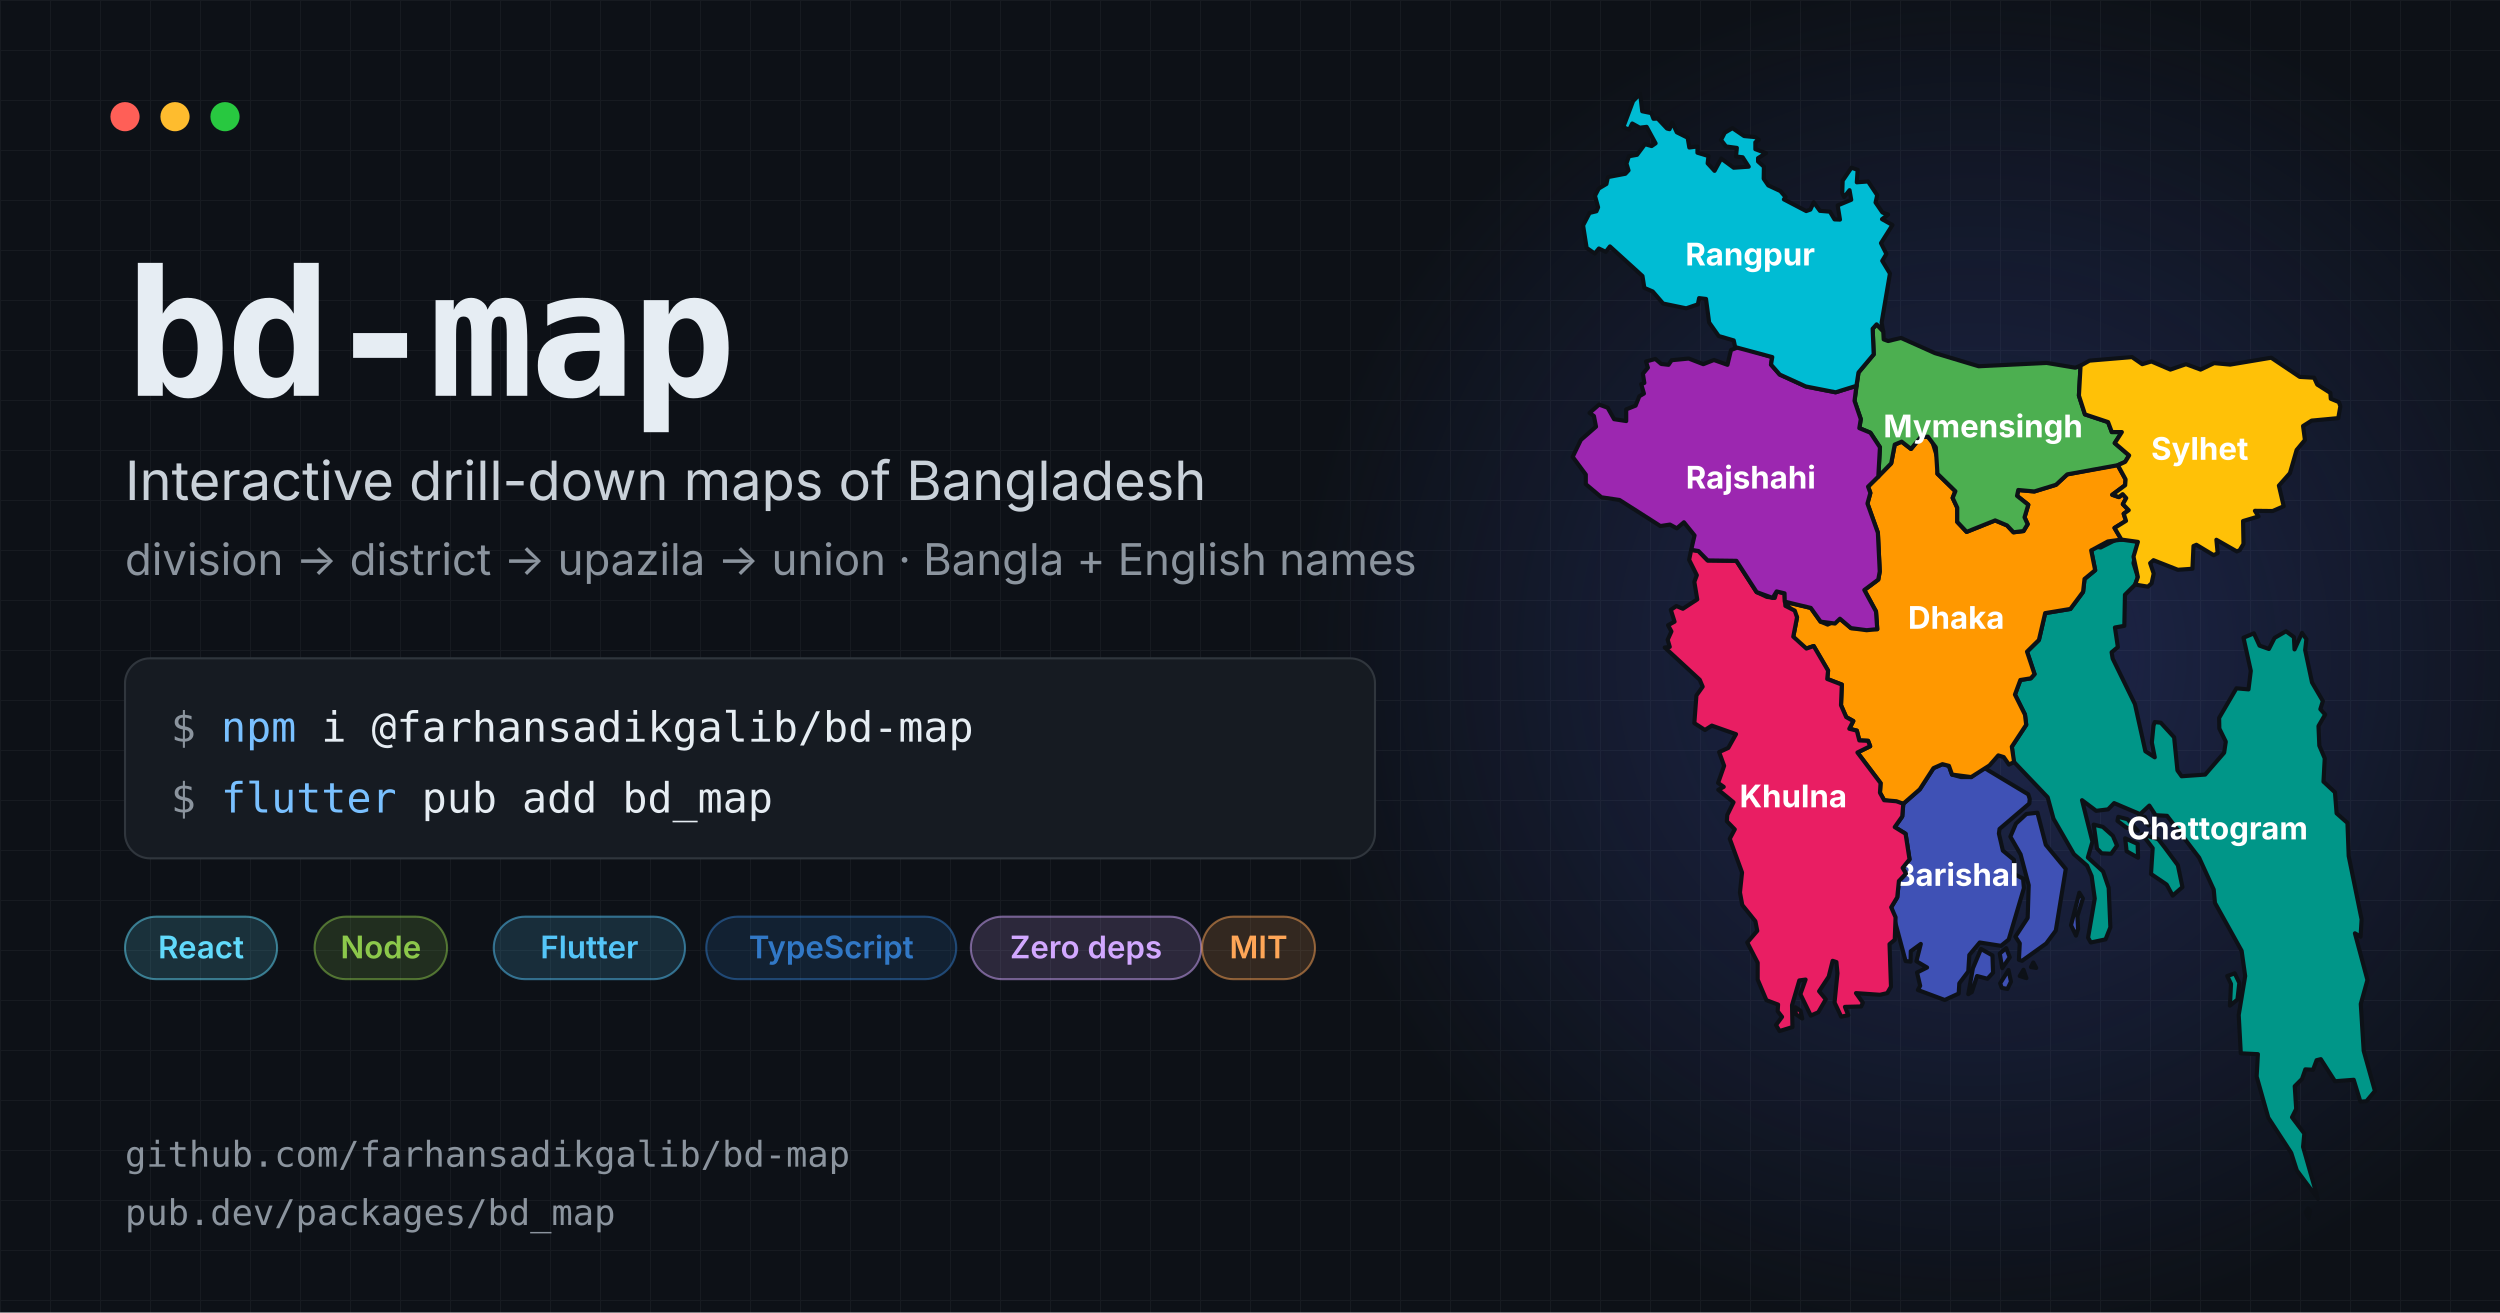
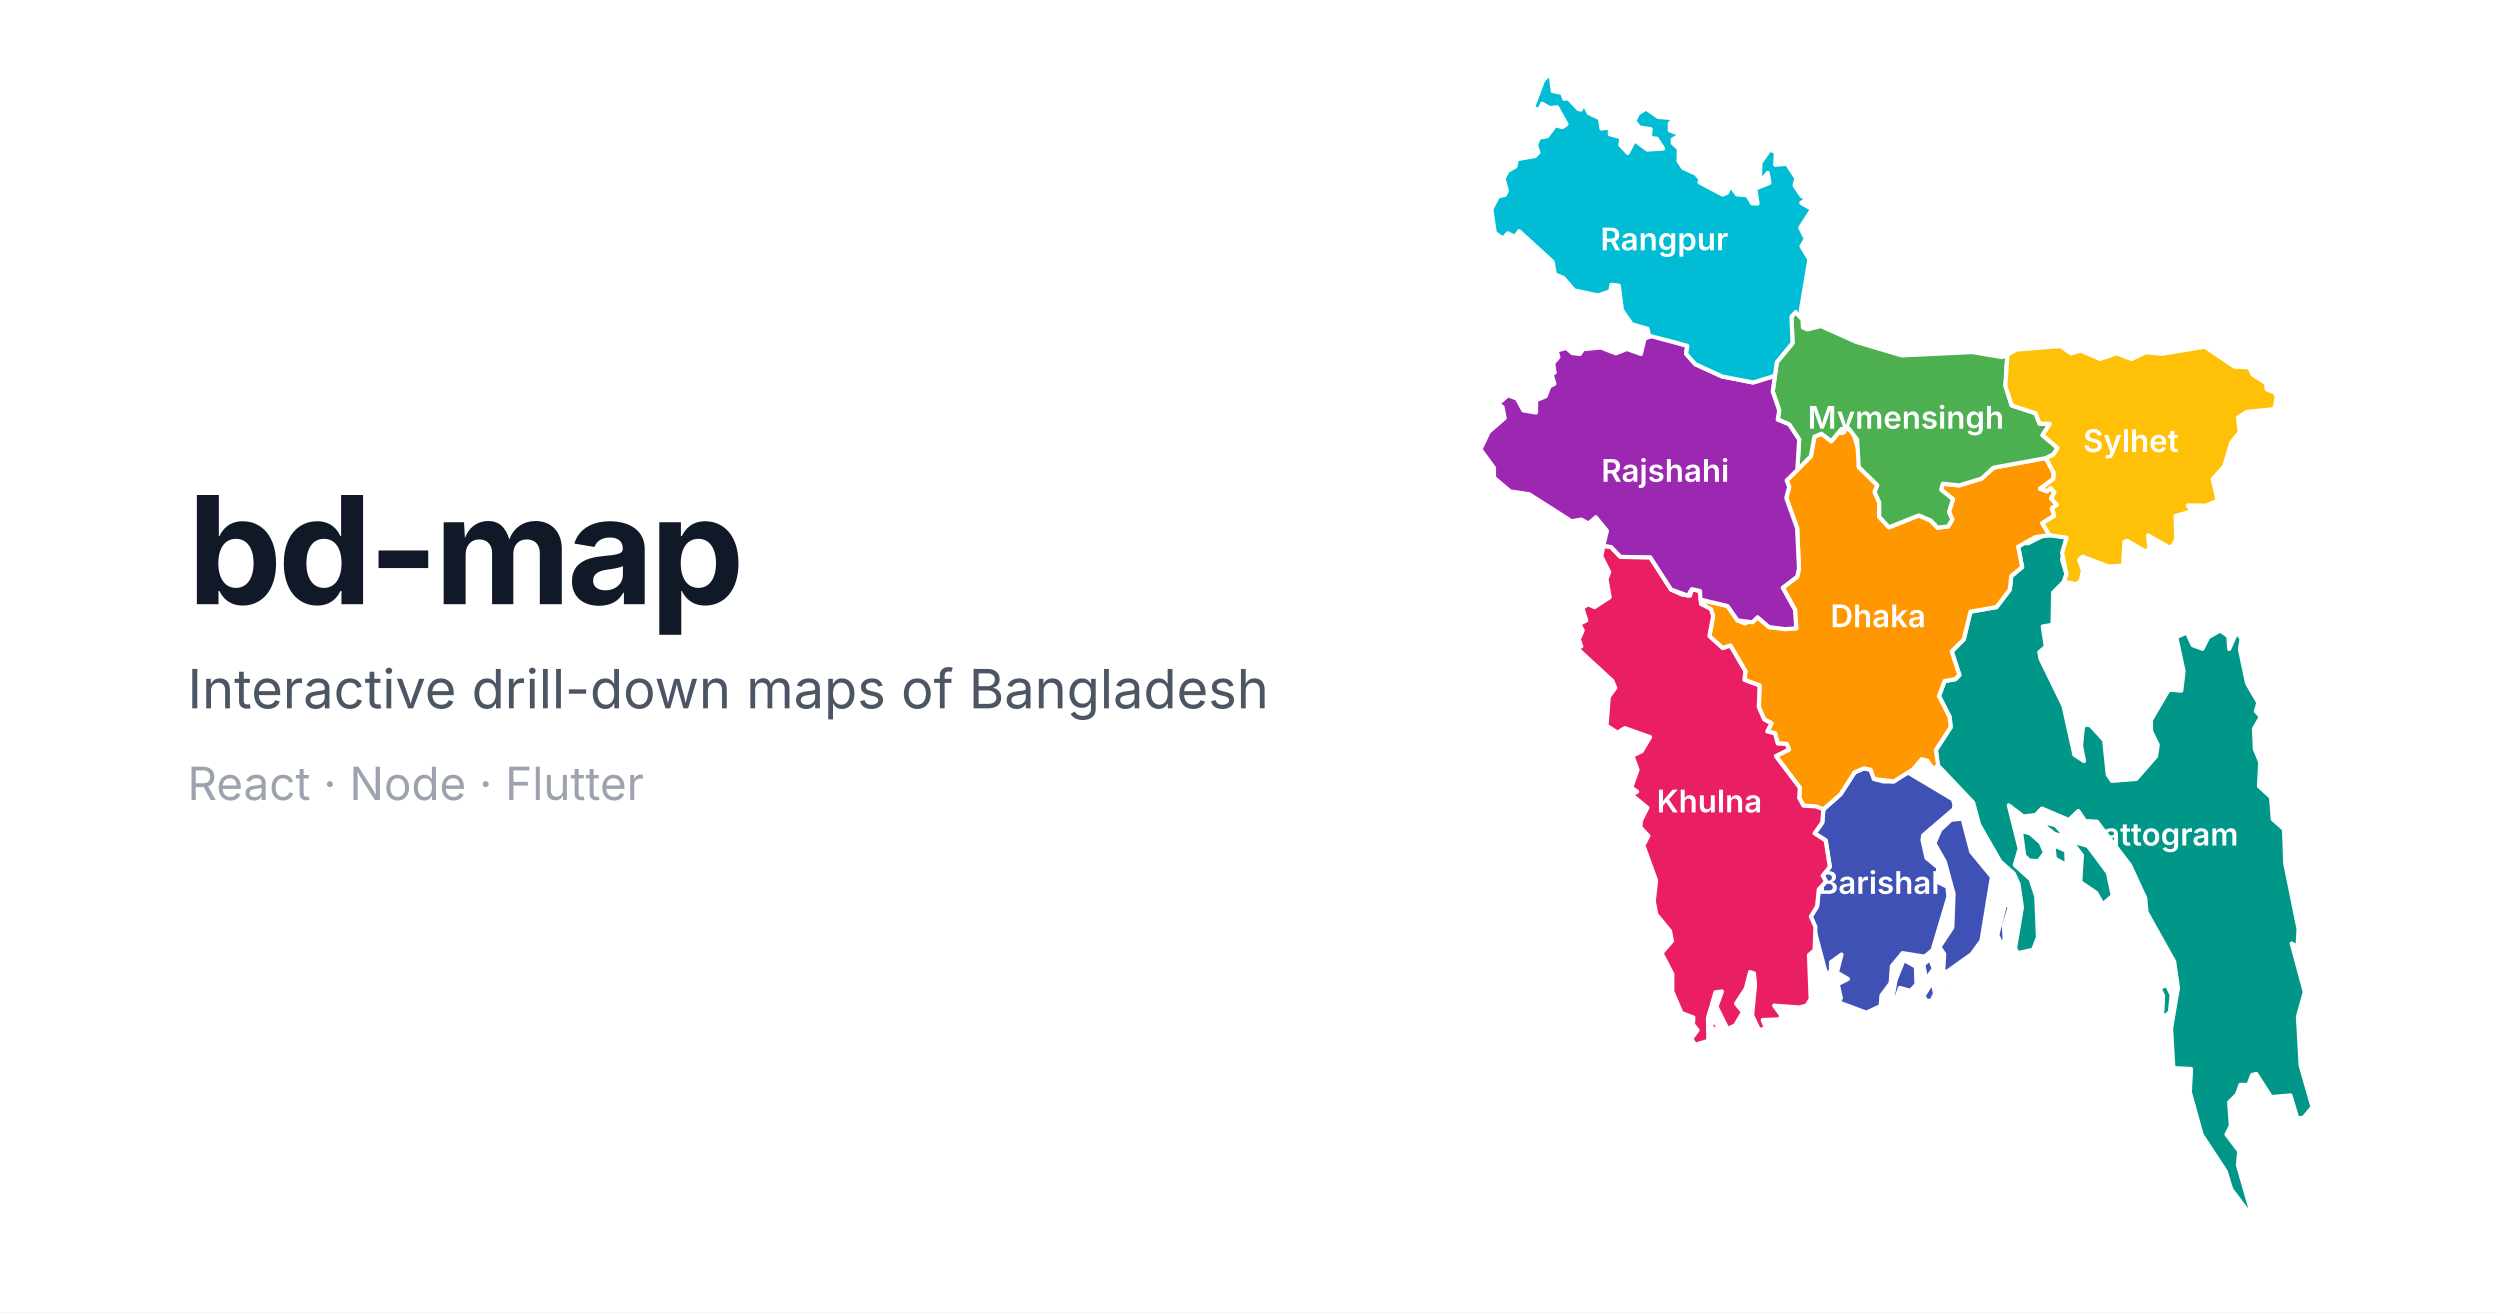
<svg xmlns="http://www.w3.org/2000/svg" width="1200" height="630" viewBox="0 0 1200 630">
-   <defs>
-     <pattern id="grid" width="24" height="24" patternUnits="userSpaceOnUse">
-       <path d="M24 0H0V24" fill="none" stroke="#ffffff" stroke-opacity="0.045" />
-     </pattern>
-     <radialGradient id="glow" cx="0.5" cy="0.5" r="0.5">
-       <stop offset="0" stop-color="#3F51B5" stop-opacity="0.35" />
-       <stop offset="1" stop-color="#3F51B5" stop-opacity="0" />
-     </radialGradient>
-   </defs>
-   <rect width="1200" height="630" fill="#0d1117" />
-   <rect width="1200" height="630" fill="url(#grid)" />
-   <circle cx="947.439" cy="315" r="330" fill="url(#glow)" />
-   <circle cx="60" cy="56" r="7" fill="#ff5f57" />
-   <circle cx="84" cy="56" r="7" fill="#febc2e" />
-   <circle cx="108" cy="56" r="7" fill="#28c840" />
-   <text x="60" y="190" font-family="ui-monospace, SFMono-Regular, Menlo, Consolas, monospace" font-size="84" font-weight="700" fill="#e6edf3" letter-spacing="-2">bd-map</text>
-   <text x="60" y="240" font-family="-apple-system, 'Segoe UI', Inter, Roboto, sans-serif" font-size="26" fill="#c9d1d9">Interactive drill-down maps of Bangladesh</text>
-   <text x="60" y="276" font-family="-apple-system, 'Segoe UI', Inter, Roboto, sans-serif" font-size="21" fill="#8b949e">division → district → upazila → union · Bangla + English names</text>
-   <g transform="translate(60 316)">
-     <rect width="600" height="96" rx="12" fill="#161b22" stroke="#30363d" />
-     <text x="22" y="40" font-family="ui-monospace, SFMono-Regular, Menlo, Consolas, monospace" font-size="20" fill="#8b949e">$ <tspan fill="#79c0ff">npm</tspan>
-       <tspan fill="#e6edf3">i @farhansadikgalib/bd-map</tspan>
-     </text>
-     <text x="22" y="74" font-family="ui-monospace, SFMono-Regular, Menlo, Consolas, monospace" font-size="20" fill="#8b949e">$ <tspan fill="#79c0ff">flutter</tspan>
-       <tspan fill="#e6edf3">pub add bd_map</tspan>
-     </text>
-   </g>
-   <g transform="translate(60 440)">
-     <rect width="73" height="30" rx="15" fill="#61dafb" fill-opacity="0.16" stroke="#61dafb" stroke-opacity="0.5" />
-     <text x="36.5" y="20" text-anchor="middle" font-family="-apple-system, 'Segoe UI', Inter, Roboto, sans-serif" font-size="15" font-weight="600" fill="#61dafb">React</text>
-   </g>
-   <g transform="translate(151 440)">
-     <rect width="63.6" height="30" rx="15" fill="#8cc84b" fill-opacity="0.16" stroke="#8cc84b" stroke-opacity="0.5" />
-     <text x="31.8" y="20" text-anchor="middle" font-family="-apple-system, 'Segoe UI', Inter, Roboto, sans-serif" font-size="15" font-weight="600" fill="#8cc84b">Node</text>
-   </g>
-   <g transform="translate(237 440)">
-     <rect width="91.8" height="30" rx="15" fill="#54c5f8" fill-opacity="0.16" stroke="#54c5f8" stroke-opacity="0.5" />
-     <text x="45.9" y="20" text-anchor="middle" font-family="-apple-system, 'Segoe UI', Inter, Roboto, sans-serif" font-size="15" font-weight="600" fill="#54c5f8">Flutter</text>
-   </g>
-   <g transform="translate(339 440)">
-     <rect width="120" height="30" rx="15" fill="#3178c6" fill-opacity="0.16" stroke="#3178c6" stroke-opacity="0.5" />
-     <text x="60" y="20" text-anchor="middle" font-family="-apple-system, 'Segoe UI', Inter, Roboto, sans-serif" font-size="15" font-weight="600" fill="#3178c6">TypeScript</text>
-   </g>
-   <g transform="translate(466 440)">
-     <rect width="110.6" height="30" rx="15" fill="#d2a8ff" fill-opacity="0.16" stroke="#d2a8ff" stroke-opacity="0.5" />
-     <text x="55.3" y="20" text-anchor="middle" font-family="-apple-system, 'Segoe UI', Inter, Roboto, sans-serif" font-size="15" font-weight="600" fill="#d2a8ff">Zero deps</text>
-   </g>
-   <g transform="translate(577 440)">
-     <rect width="54.2" height="30" rx="15" fill="#ffa657" fill-opacity="0.16" stroke="#ffa657" stroke-opacity="0.5" />
-     <text x="27.1" y="20" text-anchor="middle" font-family="-apple-system, 'Segoe UI', Inter, Roboto, sans-serif" font-size="15" font-weight="600" fill="#ffa657">MIT</text>
-   </g>
-   <text x="60" y="560" font-family="ui-monospace, SFMono-Regular, Menlo, Consolas, monospace" font-size="17" fill="#8b949e">github.com/farhansadikgalib/bd-map</text>
-   <text x="60" y="588" font-family="ui-monospace, SFMono-Regular, Menlo, Consolas, monospace" font-size="17" fill="#8b949e">pub.dev/packages/bd_map</text>
-   <g transform="translate(754.8774 45)" stroke="#0d1117" stroke-width="2" stroke-linejoin="round">
-     <path d="M208.7 429.7L210.4 426.2L209.2 420.6L205.2 427L206 429.2ZM217.8 424.5L216.4 420.5L214.6 423.5ZM222.5 419.6L221.1 417L220 419.2ZM201.8 421.9L201.5 413.6L196 410.5L192.1 419.8L189.9 432.2L191.6 431.2L194.1 423.5L199.1 424.8ZM206.2 419.7L209.8 414.5L208.1 410.1L205 412.7ZM242.6 400.9L242.3 394.7L244.9 386.3L243.2 383.5L239.2 399.1L241.6 404.1ZM215.7 416.2L227.3 407.9L231.9 401.7L236.7 372.1L227.1 360.5L223.1 345.1L217.8 345.7L212.8 350.3L210.1 356.6L215 365.1L218.9 379.9L218.4 395.6L212.5 404.6L214.6 407.8L214.2 415.7ZM158.7 340.8L158.2 346.9L154.6 352L159.8 355.2L161.7 367.5L158.4 371.6L160 374.3L156.6 377.9L155.8 385.7L152.9 390.5L159.8 416.3L162.2 416.6L162.3 411.6L167.1 408.1L165 416.4L170.1 419.4L165.3 421.8L166.8 428.2L165.7 430.2L178.6 435L185.3 431.9L185.6 427L189.9 421.3L190.4 413.4L195.4 407.4L205.6 409L209.3 406L216.6 381.3L216.2 376.7L211.8 374.5L211.8 367.7L206.5 363.3L204.6 355.1L204.9 352.9L219.2 340.7L219.4 338.5L218.7 336.3L197.4 323.5L191.3 328L186.5 328L182.1 326.8L180.6 322.6L177.5 321.8L173.2 323.7L166.6 333.9Z" fill="#3F51B5" />
-     <text x="184.3" y="374.6" text-anchor="middle" dominant-baseline="middle" font-family="-apple-system, 'Segoe UI', Inter, Roboto, sans-serif" font-size="15" font-weight="700" fill="#fff" stroke="none" style="paint-order:stroke">Barishal</text>
-     <path d="M354 536L352.9 535.1L351.8 536.9L353.3 540ZM319.1 434.8L320 426.8L317.8 422.2L314.2 423.5L316 427.3L315.5 437.7ZM265.2 357.4L265.9 363.6L271.4 366.7L271.2 360.1ZM284.2 361.8L281.1 357.8L273.4 355.5L278.4 362.1L277.6 374.5L285.1 379.6L288 384.9L292.7 380.8L290.5 370.3ZM250.1 350.8L251.7 362.3L253.9 364.6L258.5 364.8L261.3 360.9L259.3 356.2L254.5 351.9ZM271.3 353.8L266.3 348.2L261.9 347.1L261.5 349L265.7 352.2ZM271.9 346.9L276.6 351.2L274.6 347.1ZM271 217.3L271.3 215.1L267 213.9L260.7 214.1L253.4 217.8L250.6 217.3L248.9 219.2L250.8 228.7L245.7 232.9L245 239.1L238.9 247.3L226.8 249.3L223.8 262.2L218.1 267.8L221.7 278.6L219.9 280.6L214.9 281.4L212.3 288.4L217.1 298L217.7 302.9L210.8 313.4L211.5 320.4L228 337.7L230.8 348L240.6 365L246.9 370.5L249.1 375.5L250.6 386.3L247.4 405.1L248.7 407.4L255.8 405.9L258.1 400.1L257.3 381.2L254.6 373.3L247.3 366.6L249.5 359L244.5 339.1L251.3 344.2L257 343.5L259.9 340.5L272.4 345.8L276.8 341.7L279.8 346.3L285.3 346.6L300.7 366.7L307.7 382L308.3 388.4L321.1 411.4L322.8 423.5L319.7 442.2L320.7 460.6L328.9 461L328.3 471.7L333.9 491.5L344.9 508.4L347.6 516.8L357.7 530.4L350.6 505.5L351.2 499.1L345.3 491.3L347.3 487.3L346.6 476.4L350.1 472.9L351.7 468.3L355.4 468.5L357.1 463.9L359.1 463.4L365.9 474L374.9 473.3L378.1 483.8L381 483.6L385.1 478.7L379.7 459.4L378.3 436.9L381.5 425.4L375.5 403L378.2 404.6L378.7 396.3L372.5 365.9L371.9 350L366.7 345.4L365.9 335.3L360.4 330.2L361 319L358.4 312.9L358 303.5L361.2 298L358.9 295.4L360.1 291.5L354.9 282.6L351.6 267L352.2 261.8L350.1 258.8L346.5 266.7L346.2 260.8L342.4 258L336.9 261.2L334.2 266.5L329.7 264.9L327 259L322 261.1L325.5 277L324.4 285.9L318.6 285.4L310.3 299.6L310.4 304.7L313.5 311L312.7 316.3L303.6 326.8L292.3 327.6L290.3 324.8L288.7 308.9L282.3 301.9L279.4 301.6L278.8 303.3L278 311.4L279.4 318.5L274.9 315.6L269.9 293L259.2 271.1L258.7 268.1L261.7 265.6L260.3 256.2L264.8 255.4L265.1 240.5L270 235.6L271.3 232L269.2 225.3Z" fill="#009688" />
-     <text x="309.5" y="352.3" text-anchor="middle" dominant-baseline="middle" font-family="-apple-system, 'Segoe UI', Inter, Roboto, sans-serif" font-size="15" font-weight="700" fill="#fff" stroke="none" style="paint-order:stroke">Chattogram</text>
-     <path d="M263.4 214L260.1 208.4L265.6 205L264.5 201.6L266.9 199.9L264.1 197L265.7 194.1L264 192.2L262.2 193.6L259 192.5L265.2 187.9L265.4 185.1L261.5 178.1L237.4 182.7L232 187.7L221.6 190.9L213.9 190.2L213.3 193L218.7 197.3L216.9 203.3L218.4 206.6L216.4 209.9L211.6 210.5L208.5 207.2L202.8 204.8L189.1 210.3L184.6 205.5L184.6 198.7L182.4 194L183.7 190.8L175.1 182.4L175.8 177.2L172.6 166.8L170.5 164.6L167.1 164.8L162.4 170.5L157.9 167L154.6 168.4L152.9 177.4L141.8 188.6L142.9 191.6L141.5 196.7L146.5 210.7L147.4 229.3L146.7 233.2L140 238.2L145.6 248.5L146.2 257L133.6 256.5L128.3 252L122.4 254.8L119 253.4L114.3 246.8L101.8 243.8L107.7 251.3L105.9 260.6L108 263.8L112.2 266.3L115.7 265.1L122.6 276.9L122.2 280.9L129.2 283.6L128.8 293.5L131.3 299.2L134.7 301.1L132.8 304.8L136.4 305.7L137.6 310.4L141.8 310.6L142.8 313.2L136.7 316.2L147.8 330.9L147.5 335.5L149.5 339.1L158.7 340.8L166.6 333.9L173.2 323.7L177.5 321.8L180.6 322.6L182.1 326.8L191.3 328L200.1 322.4L204.3 317.6L206.9 318.4L209.4 322L211.9 320.8L210.8 313.4L217.7 302.9L217.1 298L212.3 288.4L214.9 281.4L219.9 280.6L221.7 278.6L218.1 267.8L223.8 262.2L226.8 249.3L238.9 247.3L245 239.1L245.7 232.9L250.8 228.7L248.9 219.2L256.9 214.9Z" fill="#FF9800" />
-     <text x="184.1" y="251.2" text-anchor="middle" dominant-baseline="middle" font-family="-apple-system, 'Segoe UI', Inter, Roboto, sans-serif" font-size="15" font-weight="700" fill="#fff" stroke="none" style="paint-order:stroke">Dhaka</text>
-     <path d="M110.2 443.9L109.4 440.2L106.9 438.5L107.1 441.8ZM155.4 339.6L149.5 339.1L147.5 335.5L147.8 330.9L136.7 316.2L142.8 313.2L141.8 310.6L137.6 310.4L136.4 305.7L132.8 304.8L134.7 301.1L131.3 299.2L128.8 293.5L129.2 283.6L122.2 280.9L122.6 276.9L115.7 265.1L112.2 266.3L105.9 260.6L107.7 251.3L106.6 248.1L102.1 245.8L101.7 239.8L97.9 238.9L97 242L93.2 241.5L88.3 239.2L78.6 224.2L64.8 224L60.4 219.5L56.9 218.9L55.9 223.7L59.6 231.1L58.4 234.3L59.8 242.7L52.9 247.2L49.8 245.9L47.1 247.7L48.9 253.4L45.8 255.1L47.4 258.1L45.6 262.1L46.6 265.5L44.2 265.8L61 281.3L62.4 284.6L59.4 288.8L58.4 302.1L63.5 305.4L66.8 303.3L78.4 307.4L74.7 314L70.3 316L72.7 322.6L69.8 330.8L72.5 332.7L69.9 334.1L77.2 340.1L74.2 346.2L74 349.2L77.8 353.1L75.4 357.6L81.3 373.8L80.3 383.4L81.4 389.4L87.7 397.2L88.6 401.8L83.8 407.4L88.8 417.1L88.8 425.2L93 435.1L98.6 437.2L98.4 440.4L100.5 443.1L97.6 447L99.3 449.9L105.5 448L105.3 437.5L108.8 425.6L111.8 425.2L109.3 432.2L114.3 442.5L117.9 440.9L121.5 434.7L118.3 430.8L122.9 423.8L124.8 416.2L126.6 416.8L127.1 422.2L125.7 436.2L128.9 443L132.3 442.3L130.7 438.3L138.5 438.1L139.3 436.3L136 431.7L147.5 432.5L151 431.7L152.8 428.6L152.1 408.2L154.6 406.1L155 395.3L152.9 390.5L155.8 385.7L156.6 377.9L160 374.3L158.4 371.6L161.7 367.5L159.8 355.2L154.6 352L158.2 346.9L158.7 340.8Z" fill="#E91E63" />
-     <text x="105.9" y="336.9" text-anchor="middle" dominant-baseline="middle" font-family="-apple-system, 'Segoe UI', Inter, Roboto, sans-serif" font-size="15" font-weight="700" fill="#fff" stroke="none" style="paint-order:stroke">Khulna</text>
-     <path d="M261.7 178.3L265.2 176.7L267.1 173.6L260.2 167.7L263.6 162.4L258.8 162.4L257 157.6L245.9 153.9L243 144.9L243.8 130.5L241.3 131.5L227.5 129.2L194.9 130.8L173.9 124.5L157.6 117.2L151.4 118.7L149.3 117.9L149.1 114L145.9 110.7L144 112.8L144.5 125.1L137.2 133.8L135.3 147.4L138.3 156.2L137.6 160.5L142.9 162.7L147.5 169.7L146.7 183.8L152.9 177.4L154.6 168.4L157.9 167L162.4 170.5L167.1 164.8L170.5 164.6L174.3 169.7L175.1 182.4L183.7 190.8L182.4 194L184.6 198.7L184.6 205.5L189.1 210.3L202.8 204.8L208.5 207.2L211.6 210.5L216.4 209.9L218.4 206.6L216.9 203.3L218.7 197.3L213.3 193L213.9 190.2L221.6 190.9L232 187.7L237.4 182.7Z" fill="#4CAF50" />
-     <text x="197.0" y="159.3" text-anchor="middle" dominant-baseline="middle" font-family="-apple-system, 'Segoe UI', Inter, Roboto, sans-serif" font-size="15" font-weight="700" fill="#fff" stroke="none" style="paint-order:stroke">Mymensingh</text>
-     <path d="M146.7 183.8L147.5 169.7L142.9 162.7L137.6 160.5L138.3 156.2L135.3 147.4L136.2 140.2L126.2 143.3L111.9 140.5L99.4 134.8L95.2 130L95.8 126.4L79.9 121.5L76 123L74.3 130.1L67.8 127.8L62.7 129.8L55.7 127.1L47.5 127.9L46 130.1L42.5 129.7L39.7 127.3L35.2 128.5L36.1 131.5L33.7 134.4L34.4 138.8L32.9 139.4L34.2 143.9L32 145.2L30.2 149.7L25.7 151.5L25.7 157.1L19.9 156.2L16.8 150.7L12.7 149.2L8.1 153.2L10.2 154.7L11.2 159.8L3.9 166.2L0 174.3L6.3 182.8L6.3 187.4L13.8 193.7L22.5 195L42.1 207.5L46.7 206.8L50 208.6L53.4 205.7L58.5 212L56.9 218.9L60.4 219.5L64.8 224L78.6 224.2L88.3 239.2L96 242L97.9 238.9L101.7 239.8L101.8 243.8L114.3 246.8L119 253.4L125.9 254.3L128.3 252L133.6 256.5L141.1 257.5L146.2 257L145.6 248.5L140 238.2L146.7 233.2L147.4 229.3L146.5 210.7L141.5 196.7L142.9 191.6L141.8 188.6Z" fill="#9C27B0" />
-     <text x="85.5" y="183.9" text-anchor="middle" dominant-baseline="middle" font-family="-apple-system, 'Segoe UI', Inter, Roboto, sans-serif" font-size="15" font-weight="700" fill="#fff" stroke="none" style="paint-order:stroke">Rajshahi</text>
-     <path d="M145.9 110.7L149 113.9L148.3 109.8L152.3 86.3L148.6 80.2L150.6 76.9L148 71.7L153.5 63L148.5 60.2L151.4 58L148.7 57L145.4 52.2L146.2 48.7L141.8 42.1L136.4 42.5L136.8 36.5L133.8 35.5L129.6 41.7L129.4 47.6L130.3 49.6L132.9 46.3L133.7 50.9L127.2 53.6L128.3 60.4L125.7 60.3L123.5 56.6L118.7 56.2L115.7 52.1L114.1 55.6L112.1 56.3L101.4 50.7L102.2 49.6L99.7 46.7L93.9 44L91.7 40.8L91.8 35L89 32.5L89 30.9L92.8 28.5L87.7 26.6L87.7 23.3L89.4 22.1L87.6 20.8L82.3 20.3L76.7 16.5L73 18.7L71.2 22.2L73.6 25.3L78.8 26L78.4 30.1L81.6 30.5L84.5 35L77.3 35.5L71.3 31.1L68.1 37L64.8 33.4L65.2 29.9L59.9 28.3L59.9 25.3L56 25.8L55.2 21.1L50 18.5L47.8 13.8L46.5 17L45.3 16.7L40.8 11.9L38.8 12L37.8 9.3L33.4 8.4L32.4 0L29 3.5L24.3 16L27.1 17.3L28.6 14.3L32.2 16.3L35.5 15.9L39.8 23.8L37.9 25.1L34.7 24.2L30.9 29.3L27 30L25.8 33.5L26.8 36.8L25.3 38.4L16.9 40L16.2 43.3L12.5 45.5L10.7 49L12.2 54.5L11.4 56.4L8.1 57.2L5 63.2L6.7 74L10.6 76.7L12.6 74.3L15.9 75.9L17.9 73.3L33.5 87.5L34.4 93.2L38.4 94.9L43.4 100.7L54.5 103L60.1 101.1L60.7 98.1L64 98.5L65.5 109.8L70.1 116.3L77.3 118.4L78 121.6L95.8 126.4L95.2 130L99.4 134.8L111.9 140.5L126.2 143.3L136.2 140.2L137.2 133.8L144.5 125.1L144 112.8Z" fill="#00BCD4" />
-     <text x="85.2" y="76.8" text-anchor="middle" dominant-baseline="middle" font-family="-apple-system, 'Segoe UI', Inter, Roboto, sans-serif" font-size="15" font-weight="700" fill="#fff" stroke="none" style="paint-order:stroke">Rangpur</text>
-     <path d="M270 235.6L276.1 236.6L277.9 235L278.9 230.3L277.2 225.3L278.8 223.9L290.5 228.5L297.5 228L298 217.1L299.4 216.5L307.7 221.5L309.6 220.5L309 214.1L318.8 219.7L320.2 219.1L322 216.1L321.8 205.1L329.2 202.9L327.5 200.2L336 200.3L341.3 198L339 188.1L344.3 182.1L347.5 171L351.5 166.2L350.6 159.5L354.7 156.9L367.5 155.7L368.5 150L367.8 148L363.9 146.4L363.7 143.6L357.4 139.6L355.9 136.3L349 135.9L335.3 126.7L315.6 130L307.9 129.3L301.4 132.4L294.4 129.8L286.9 132.4L277.8 128.5L273.4 129.8L268.5 126.4L248.1 128.1L243.8 130.5L243 144.9L245.9 153.9L257 157.6L258.8 162.4L263.6 162.4L260.2 167.7L267.1 173.6L265.2 176.7L261.7 178.3L265.4 185.1L265.2 187.9L259 192.5L262.2 193.6L264 192.2L265.7 194.1L264.1 197L266.9 199.9L264.5 201.6L265.6 205L260.1 208.4L263.4 214L271.3 215.1L269.2 222.2L271.3 232Z" fill="#FFC107" />
-     <text x="301.0" y="170.1" text-anchor="middle" dominant-baseline="middle" font-family="-apple-system, 'Segoe UI', Inter, Roboto, sans-serif" font-size="15" font-weight="700" fill="#fff" stroke="none" style="paint-order:stroke">Sylhet</text>
+   <rect width="1200" height="630" fill="#ffffff" />
+   <text x="90" y="290" font-family="-apple-system, 'Segoe UI', Inter, Roboto, Helvetica, sans-serif" font-size="72" font-weight="700" fill="#111827" letter-spacing="-2">bd-map</text>
+   <text x="90" y="340" font-family="-apple-system, 'Segoe UI', Inter, Roboto, Helvetica, sans-serif" font-size="26" fill="#4b5563">Interactive drill-down maps of Bangladesh</text>
+   <text x="90" y="384" font-family="-apple-system, 'Segoe UI', Inter, Roboto, Helvetica, sans-serif" font-size="22" fill="#9ca3af">React · Node · Flutter</text>
+   <g transform="translate(710.6136 35)" stroke="#ffffff" stroke-width="2" stroke-linejoin="round">
+     <path d="M216.4 445.6L218.2 442L217 436.2L212.8 442.8L213.6 445.1ZM225.9 440.2L224.4 436.1L222.6 439.2ZM230.7 435.1L229.3 432.5L228.2 434.7ZM209.3 437.5L209 429L203.2 425.7L199.3 435.3L197 448.2L198.7 447.2L201.3 439.2L206.4 440.6ZM213.9 435.2L217.6 429.9L215.8 425.3L212.6 428ZM251.6 415.7L251.3 409.4L254 400.6L252.2 397.7L248.1 413.8L250.5 419.1ZM223.7 431.6L235.8 423L240.5 416.5L245.5 385.9L235.6 373.9L231.4 357.9L225.9 358.5L220.7 363.3L217.9 369.8L222.9 378.6L227.1 394L226.5 410.2L220.3 419.6L222.6 422.9L222.1 431.1ZM164.6 353.5L164.1 359.8L160.4 365L165.7 368.4L167.7 381.1L164.3 385.3L165.9 388.1L162.4 391.9L161.6 400L158.6 404.9L165.7 431.7L168.2 432L168.3 426.8L173.3 423.2L171.1 431.8L176.4 434.9L171.5 437.4L173 444.1L171.9 446.1L185.2 451.1L192.1 447.9L192.5 442.8L196.9 436.9L197.5 428.7L202.6 422.5L213.2 424.2L217 421.1L224.6 395.5L224.2 390.7L219.6 388.4L219.7 381.4L214.1 376.8L212.2 368.3L212.5 366L227.3 353.3L227.5 351.1L226.8 348.7L204.7 335.5L198.4 340.1L193.4 340.1L188.9 338.9L187.3 334.5L184.1 333.8L179.6 335.7L172.8 346.3Z" fill="#3F51B5" />
+     <text x="191.1" y="388.5" text-anchor="middle" dominant-baseline="middle" font-family="-apple-system, 'Segoe UI', Inter, Roboto, Helvetica, sans-serif" font-size="15" font-weight="600" fill="#fff" stroke="none">Barishal</text>
+     <path d="M367.2 555.8L366 555L364.8 556.8L366.4 560ZM330.9 450.9L331.8 442.6L329.5 437.8L325.9 439.2L327.7 443.1L327.1 453.9ZM275 370.6L275.7 377.1L281.4 380.3L281.2 373.4ZM294.7 375.2L291.5 371L283.5 368.7L288.7 375.5L287.9 388.4L295.6 393.6L298.7 399.1L303.5 394.9L301.2 384ZM259.4 363.8L261 375.7L263.4 378.1L268 378.3L271 374.2L268.9 369.4L263.9 365ZM281.3 366.9L276.1 361.1L271.6 359.9L271.1 361.9L275.6 365.3ZM282 359.8L286.8 364.2L284.8 359.9ZM281.1 225.3L281.3 223.1L276.9 221.8L270.3 222L262.8 225.8L259.9 225.3L258.1 227.4L260 237.2L254.8 241.5L254.1 248L247.7 256.4L235.2 258.6L232 271.9L226.2 277.7L229.9 289L228 291L222.8 291.9L220.1 299.1L225.2 309.1L225.7 314.1L218.6 325L219.4 332.2L236.5 350.2L239.4 360.9L249.5 378.5L256 384.3L258.3 389.4L259.9 400.6L256.6 420.1L257.9 422.5L265.3 420.9L267.6 414.9L266.8 395.3L264.1 387.1L256.5 380.2L258.8 372.3L253.6 351.6L260.6 356.9L266.5 356.2L269.5 353.1L282.4 358.6L287 354.3L290.2 359.1L295.9 359.4L311.8 380.3L319.1 396.1L319.7 402.8L333 426.6L334.8 439.2L331.5 458.6L332.6 477.7L341.1 478.1L340.5 489.2L346.2 509.7L357.7 527.2L360.4 535.9L371 550L363.6 524.3L364.2 517.6L358.1 509.5L360.2 505.4L359.4 494.1L363.1 490.4L364.8 485.7L368.6 485.8L370.4 481L372.4 480.5L379.5 491.6L388.8 490.8L392.1 501.8L395.1 501.5L399.4 496.4L393.7 476.4L392.4 453L395.7 441.2L389.4 417.9L392.2 419.6L392.7 411L386.3 379.4L385.7 363L380.3 358.2L379.5 347.7L373.7 342.4L374.3 330.8L371.7 324.5L371.3 314.8L374.6 309L372.2 306.4L373.4 302.3L368 293L364.6 276.9L365.3 271.5L363 268.4L359.4 276.5L359 270.4L355.1 267.6L349.3 270.9L346.6 276.4L341.9 274.7L339.1 268.6L334 270.8L337.5 287.2L336.4 296.5L330.4 296L321.8 310.7L321.9 316L325.1 322.5L324.3 328L314.8 338.9L303.1 339.8L301.1 336.8L299.4 320.3L292.8 313.1L289.8 312.8L289.1 314.6L288.3 322.9L289.7 330.3L285.1 327.3L279.9 303.9L268.8 281.1L268.3 278L271.4 275.4L269.9 265.7L274.6 264.9L274.9 249.4L280 244.3L281.3 240.6L279.2 233.7Z" fill="#009688" />
+     <text x="321.0" y="365.3" text-anchor="middle" dominant-baseline="middle" font-family="-apple-system, 'Segoe UI', Inter, Roboto, Helvetica, sans-serif" font-size="15" font-weight="600" fill="#fff" stroke="none">Chattogram</text>
+     <path d="M273.1 221.9L269.7 216.1L275.4 212.6L274.3 209L276.7 207.3L273.9 204.3L275.5 201.3L273.7 199.3L271.9 200.8L268.6 199.6L275 194.9L275.2 192L271.2 184.7L246.2 189.5L240.6 194.7L229.8 198L221.9 197.2L221.2 200.1L226.8 204.6L224.9 210.8L226.5 214.3L224.5 217.7L219.4 218.3L216.2 214.9L210.4 212.4L196.1 218.1L191.4 213.1L191.4 206.1L189.2 201.2L190.5 197.9L181.6 189.2L182.3 183.8L179 173L176.8 170.7L173.3 170.9L168.4 176.8L163.7 173.2L160.3 174.6L158.6 184L147 195.6L148.2 198.7L146.8 204L152 218.5L152.9 237.8L152.1 241.8L145.1 247.1L151 257.7L151.6 266.6L138.5 266L133 261.3L126.9 264.3L123.4 262.8L118.6 255.9L105.6 252.8L111.7 260.6L109.9 270.3L112 273.6L116.3 276.1L120 274.9L127.2 287.2L126.7 291.3L134 294.1L133.6 304.4L136.2 310.3L139.7 312.2L137.7 316.1L141.4 317L142.7 321.9L147 322.1L148.1 324.8L141.8 327.9L153.3 343.1L153 347.9L155 351.7L164.6 353.5L172.8 346.3L179.6 335.7L184.1 333.8L187.3 334.5L188.9 338.9L198.4 340.1L207.5 334.4L211.8 329.4L214.6 330.2L217.1 333.9L219.7 332.7L218.6 325L225.7 314.1L225.2 309.1L220.1 299.1L222.8 291.9L228 291L229.9 289L226.2 277.7L232 271.9L235.2 258.6L247.7 256.4L254.1 248L254.8 241.5L260 237.2L258.1 227.4L266.4 222.8Z" fill="#FF9800" />
+     <text x="190.9" y="260.5" text-anchor="middle" dominant-baseline="middle" font-family="-apple-system, 'Segoe UI', Inter, Roboto, Helvetica, sans-serif" font-size="15" font-weight="600" fill="#fff" stroke="none">Dhaka</text>
+     <path d="M114.3 460.4L113.5 456.5L110.8 454.8L111 458.2ZM161.2 352.1L155 351.7L153 347.9L153.3 343.1L141.8 327.9L148.1 324.8L147 322.1L142.7 321.9L141.4 317L137.7 316.1L139.7 312.2L136.2 310.3L133.6 304.4L134 294.1L126.7 291.3L127.2 287.2L120 274.9L116.3 276.1L109.9 270.3L111.7 260.6L110.6 257.3L105.9 254.9L105.4 248.7L101.5 247.8L100.6 250.9L96.7 250.4L91.5 248L81.5 232.5L67.2 232.3L62.7 227.6L59 227L58 232L61.8 239.6L60.5 243L62 251.7L54.8 256.4L51.6 255L48.9 256.9L50.8 262.8L47.4 264.5L49.1 267.6L47.2 271.8L48.4 275.3L45.8 275.7L63.3 291.8L64.7 295.2L61.6 299.5L60.5 313.3L65.8 316.7L69.3 314.5L81.4 318.8L77.4 325.6L72.9 327.7L75.4 334.5L72.4 343L75.2 345L72.5 346.5L80.1 352.7L77 359L76.8 362.2L80.6 366.2L78.2 370.8L84.3 387.6L83.2 397.6L84.4 403.9L91 411.9L91.9 416.7L86.9 422.5L92.1 432.5L92.1 440.9L96.5 451.2L102.2 453.4L102 456.7L104.2 459.5L101.2 463.6L103 466.5L109.4 464.6L109.2 453.7L112.8 441.3L115.9 440.9L113.3 448.2L118.6 458.9L122.3 457.2L126 450.8L122.7 446.7L127.4 439.5L129.4 431.6L131.3 432.2L131.8 437.8L130.4 452.3L133.7 459.4L137.1 458.6L135.5 454.6L143.6 454.3L144.5 452.5L141 447.7L153 448.6L156.6 447.7L158.5 444.5L157.7 423.4L160.4 421.1L160.8 409.9L158.6 404.9L161.6 400L162.4 391.9L165.9 388.1L164.3 385.3L167.7 381.1L165.7 368.4L160.4 365L164.1 359.8L164.6 353.5Z" fill="#E91E63" />
+     <text x="109.9" y="349.4" text-anchor="middle" dominant-baseline="middle" font-family="-apple-system, 'Segoe UI', Inter, Roboto, Helvetica, sans-serif" font-size="15" font-weight="600" fill="#fff" stroke="none">Khulna</text>
+     <path d="M271.4 184.9L275 183.2L277 180L269.8 173.9L273.3 168.4L268.4 168.4L266.5 163.4L255 159.6L252 150.3L252.9 135.3L250.3 136.4L236 134L202.2 135.6L180.3 129.1L163.4 121.5L157 123.1L154.8 122.2L154.6 118.3L151.3 114.8L149.3 117L149.8 129.7L142.3 138.8L140.3 152.9L143.4 162L142.7 166.4L148.2 168.7L153 176L152.1 190.6L158.6 184L160.3 174.6L163.7 173.2L168.4 176.8L173.3 170.9L176.8 170.7L180.8 176L181.6 189.2L190.5 197.9L189.2 201.2L191.4 206.1L191.4 213.1L196.1 218.1L210.4 212.4L216.2 214.9L219.4 218.3L224.5 217.7L226.5 214.3L224.9 210.8L226.8 204.6L221.2 200.1L221.9 197.2L229.8 198L240.6 194.7L246.2 189.5Z" fill="#4CAF50" />
+     <text x="204.2" y="165.2" text-anchor="middle" dominant-baseline="middle" font-family="-apple-system, 'Segoe UI', Inter, Roboto, Helvetica, sans-serif" font-size="15" font-weight="600" fill="#fff" stroke="none">Mymensingh</text>
+     <path d="M152.1 190.6L153 176L148.2 168.7L142.7 166.4L143.4 162L140.3 152.9L141.3 145.4L130.9 148.6L116 145.7L103.1 139.8L98.7 134.8L99.3 131L82.9 126L78.8 127.5L77 134.9L70.3 132.5L65 134.6L57.8 131.8L49.3 132.6L47.7 134.9L44.1 134.5L41.2 132L36.5 133.3L37.4 136.4L34.9 139.4L35.6 143.9L34.1 144.6L35.5 149.2L33.1 150.5L31.3 155.2L26.7 157.1L26.7 163L20.6 162L17.5 156.3L13.2 154.7L8.4 158.9L10.6 160.4L11.6 165.7L4 172.3L0 180.7L6.5 189.6L6.5 194.3L14.3 200.9L23.3 202.2L43.7 215.2L48.4 214.4L51.9 216.3L55.4 213.3L60.7 219.8L59 227L62.7 227.6L67.2 232.3L81.5 232.5L91.5 248L99.6 250.9L101.5 247.8L105.4 248.7L105.6 252.8L118.6 255.9L123.4 262.8L130.6 263.7L133 261.3L138.5 266L146.3 267L151.6 266.6L151 257.7L145.1 247.1L152.1 241.8L152.9 237.8L152 218.5L146.8 204L148.2 198.7L147 195.6Z" fill="#9C27B0" />
+     <text x="88.7" y="190.7" text-anchor="middle" dominant-baseline="middle" font-family="-apple-system, 'Segoe UI', Inter, Roboto, Helvetica, sans-serif" font-size="15" font-weight="600" fill="#fff" stroke="none">Rajshahi</text>
+     <path d="M151.3 114.8L154.5 118.1L153.8 113.8L157.9 89.5L154.1 83.2L156.2 79.7L153.5 74.3L159.2 65.4L154 62.4L157 60.2L154.2 59.1L150.8 54.1L151.6 50.5L147.1 43.6L141.5 44.1L141.8 37.9L138.8 36.8L134.4 43.2L134.2 49.4L135.1 51.4L137.9 48L138.7 52.8L131.9 55.6L133 62.7L130.4 62.6L128.1 58.7L123.1 58.3L120 54L118.3 57.6L116.2 58.4L105.1 52.5L106 51.5L103.4 48.4L97.3 45.6L95.1 42.3L95.2 36.3L92.3 33.7L92.3 32L96.3 29.5L90.9 27.6L90.9 24.2L92.7 22.9L90.9 21.6L85.3 21.1L79.6 17.1L75.7 19.4L73.8 23.1L76.3 26.2L81.7 27L81.3 31.2L84.6 31.6L87.7 36.3L80.1 36.8L73.9 32.2L70.7 38.4L67.2 34.6L67.7 31L62.1 29.4L62.1 26.2L58.1 26.7L57.3 21.8L51.9 19.2L49.6 14.3L48.2 17.6L47 17.3L42.3 12.3L40.2 12.4L39.2 9.6L34.7 8.7L33.6 0L30.1 3.6L25.2 16.6L28.1 18L29.6 14.8L33.3 16.9L36.8 16.5L41.3 24.6L39.3 26L36 25.1L32 30.4L28 31.1L26.7 34.7L27.8 38.2L26.2 39.9L17.5 41.4L16.8 44.9L12.9 47.2L11.1 50.8L12.7 56.5L11.8 58.5L8.4 59.3L5.2 65.5L6.9 76.8L10.9 79.6L13.1 77L16.5 78.7L18.6 76L34.7 90.7L35.7 96.7L39.8 98.4L45 104.4L56.5 106.8L62.3 104.8L62.9 101.7L66.4 102.1L67.9 113.8L72.6 120.6L80.2 122.8L80.9 126.1L99.3 131L98.7 134.8L103.1 139.8L116 145.7L130.9 148.6L141.3 145.4L142.3 138.8L149.8 129.7L149.3 117Z" fill="#00BCD4" />
+     <text x="88.3" y="79.6" text-anchor="middle" dominant-baseline="middle" font-family="-apple-system, 'Segoe UI', Inter, Roboto, Helvetica, sans-serif" font-size="15" font-weight="600" fill="#fff" stroke="none">Rangpur</text>
+     <path d="M280 244.3L286.3 245.4L288.2 243.7L289.2 238.8L287.4 233.7L289.1 232.2L301.3 236.9L308.5 236.5L309.1 225.1L310.5 224.6L319.1 229.7L321.1 228.6L320.5 222L330.6 227.8L332.1 227.2L334 224.1L333.7 212.7L341.4 210.4L339.6 207.6L348.4 207.7L353.9 205.3L351.5 195L357 188.8L360.4 177.4L364.5 172.4L363.6 165.4L367.9 162.7L381.1 161.4L382.2 155.6L381.4 153.5L377.4 151.8L377.1 148.9L370.6 144.8L369 141.3L361.9 141L347.7 131.4L327.3 134.8L319.3 134.1L312.6 137.3L305.3 134.6L297.5 137.3L288.1 133.3L283.5 134.6L278.4 131.1L257.2 132.8L252.9 135.3L252 150.3L255 159.6L266.5 163.4L268.4 168.4L273.3 168.4L269.8 173.9L277 180L275 183.2L271.4 184.9L275.2 192L275 194.9L268.6 199.6L271.9 200.8L273.7 199.3L275.5 201.3L273.9 204.3L276.7 207.3L274.3 209L275.4 212.6L269.7 216.1L273.1 221.9L281.3 223.1L279.2 230.4L281.3 240.6Z" fill="#FFC107" />
+     <text x="312.2" y="176.4" text-anchor="middle" dominant-baseline="middle" font-family="-apple-system, 'Segoe UI', Inter, Roboto, Helvetica, sans-serif" font-size="15" font-weight="600" fill="#fff" stroke="none">Sylhet</text>
  </g>
</svg>
